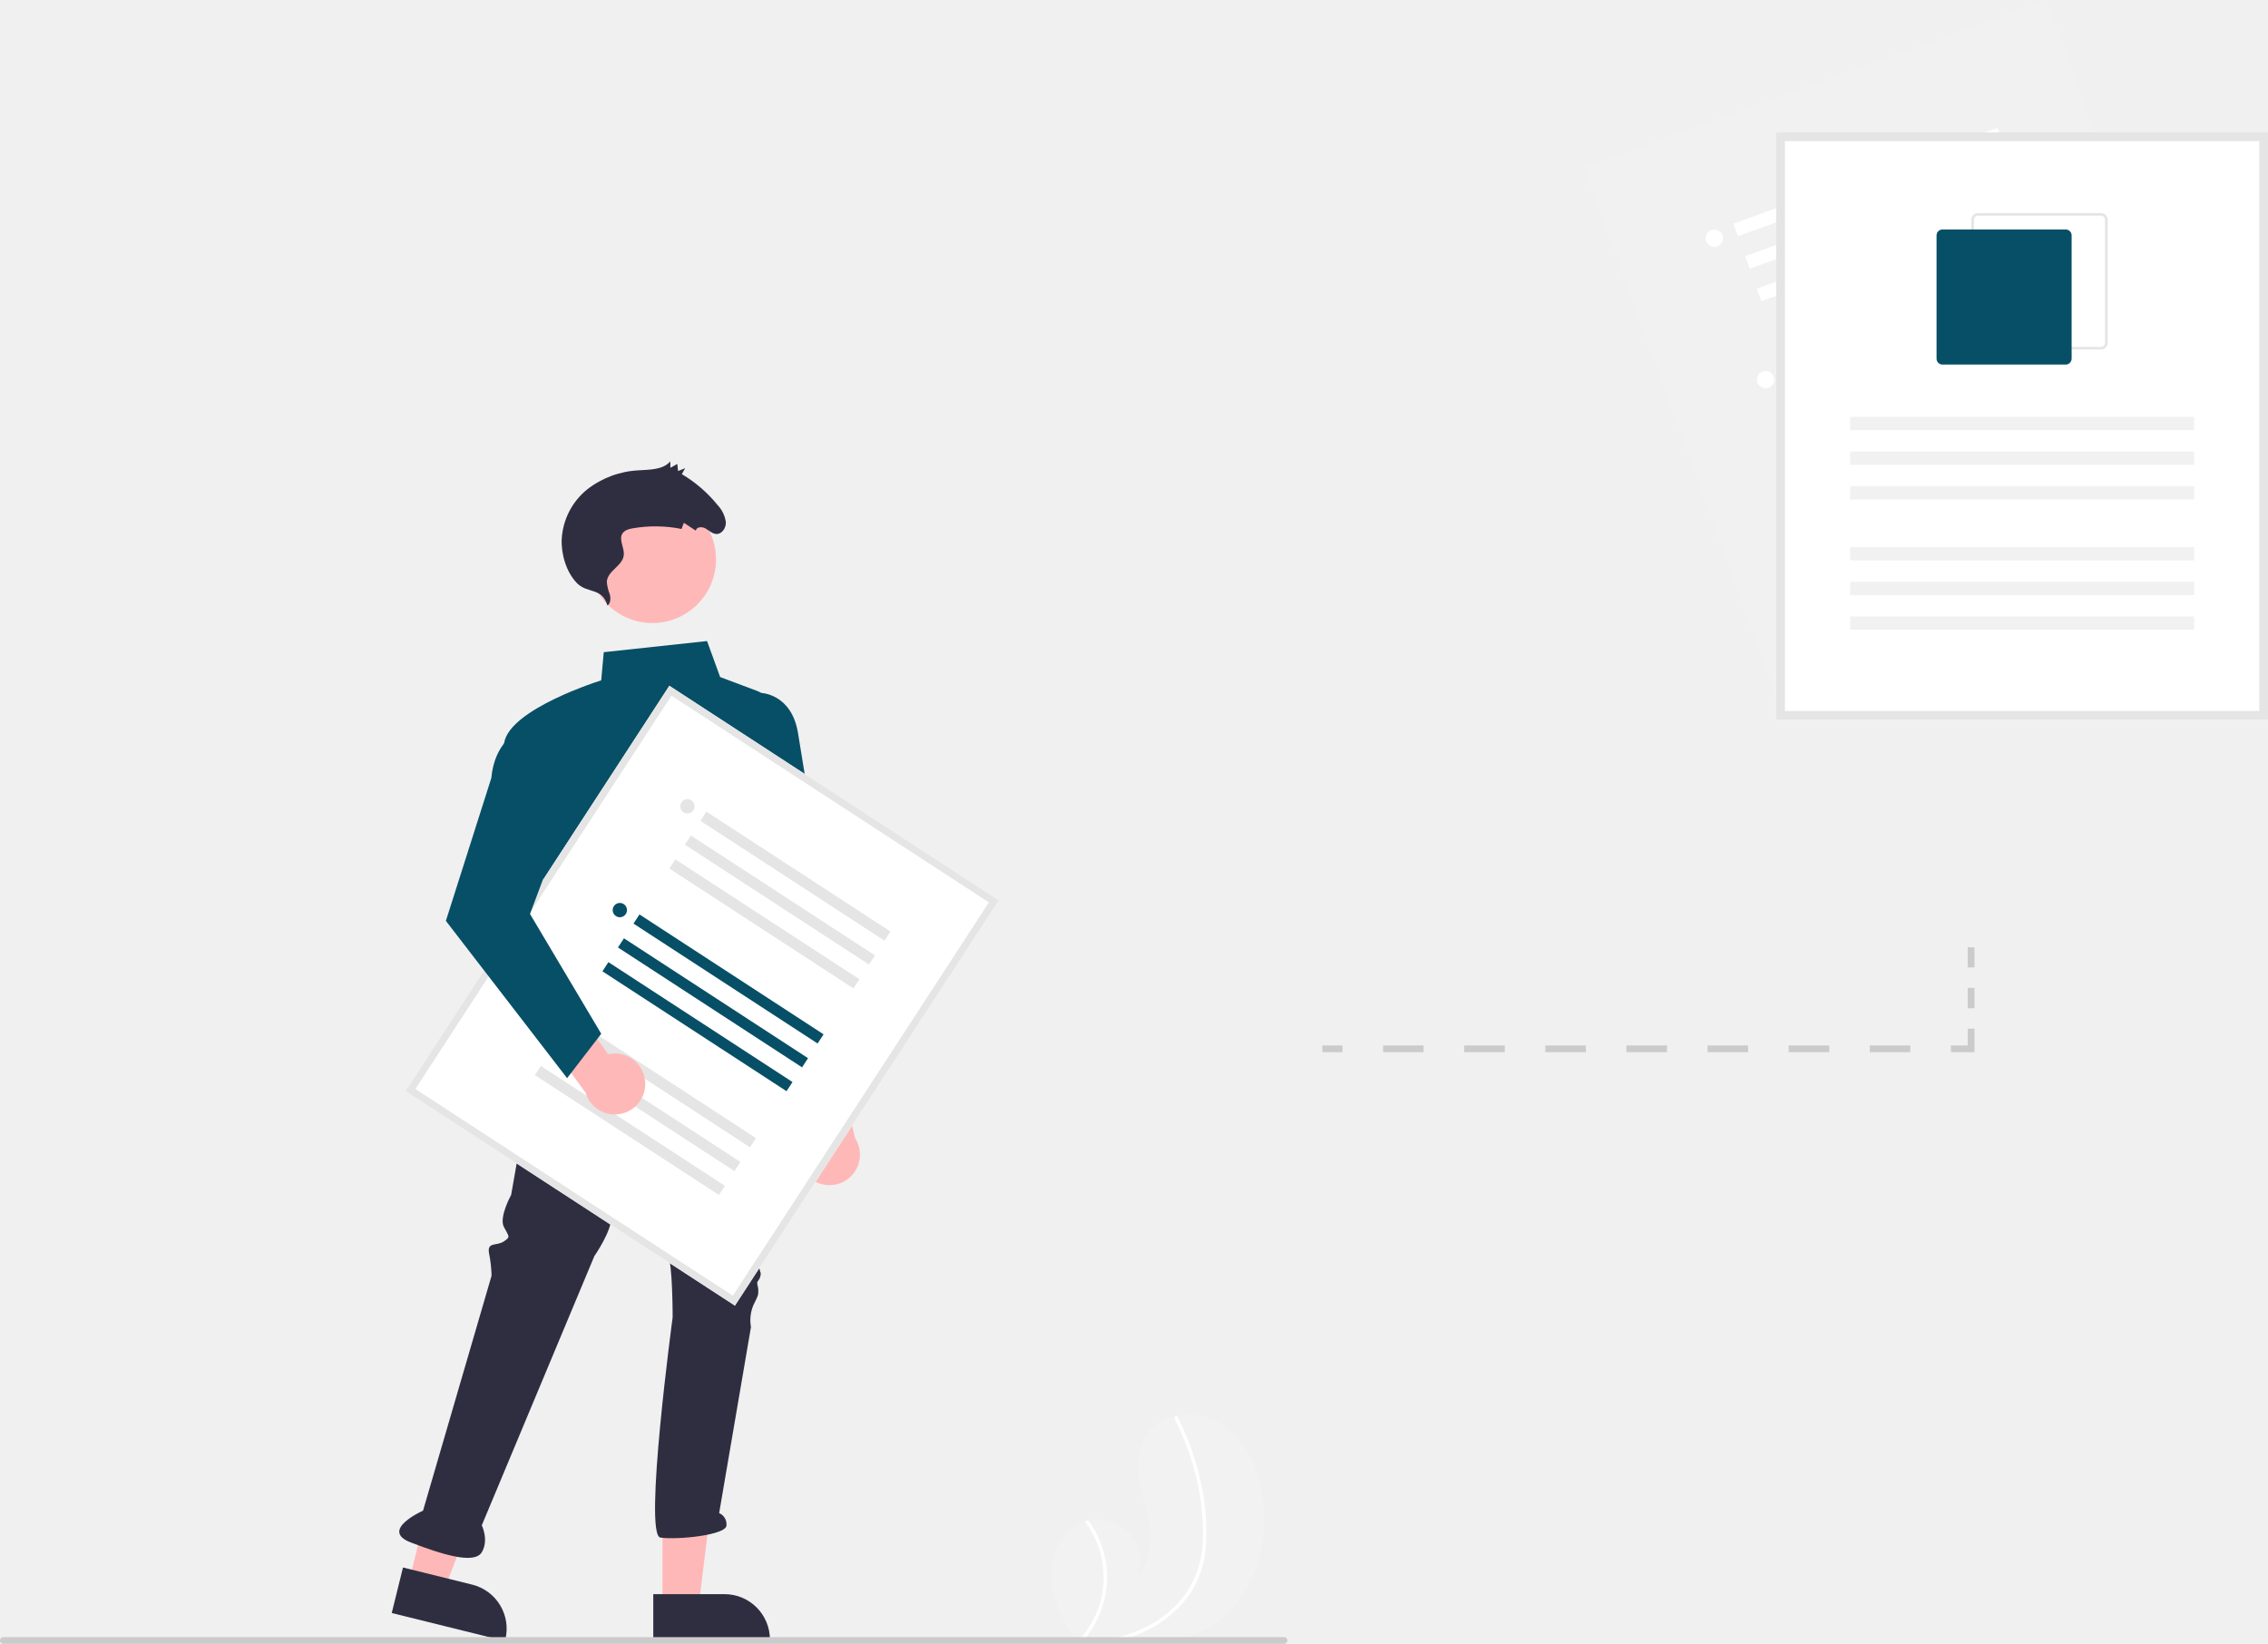
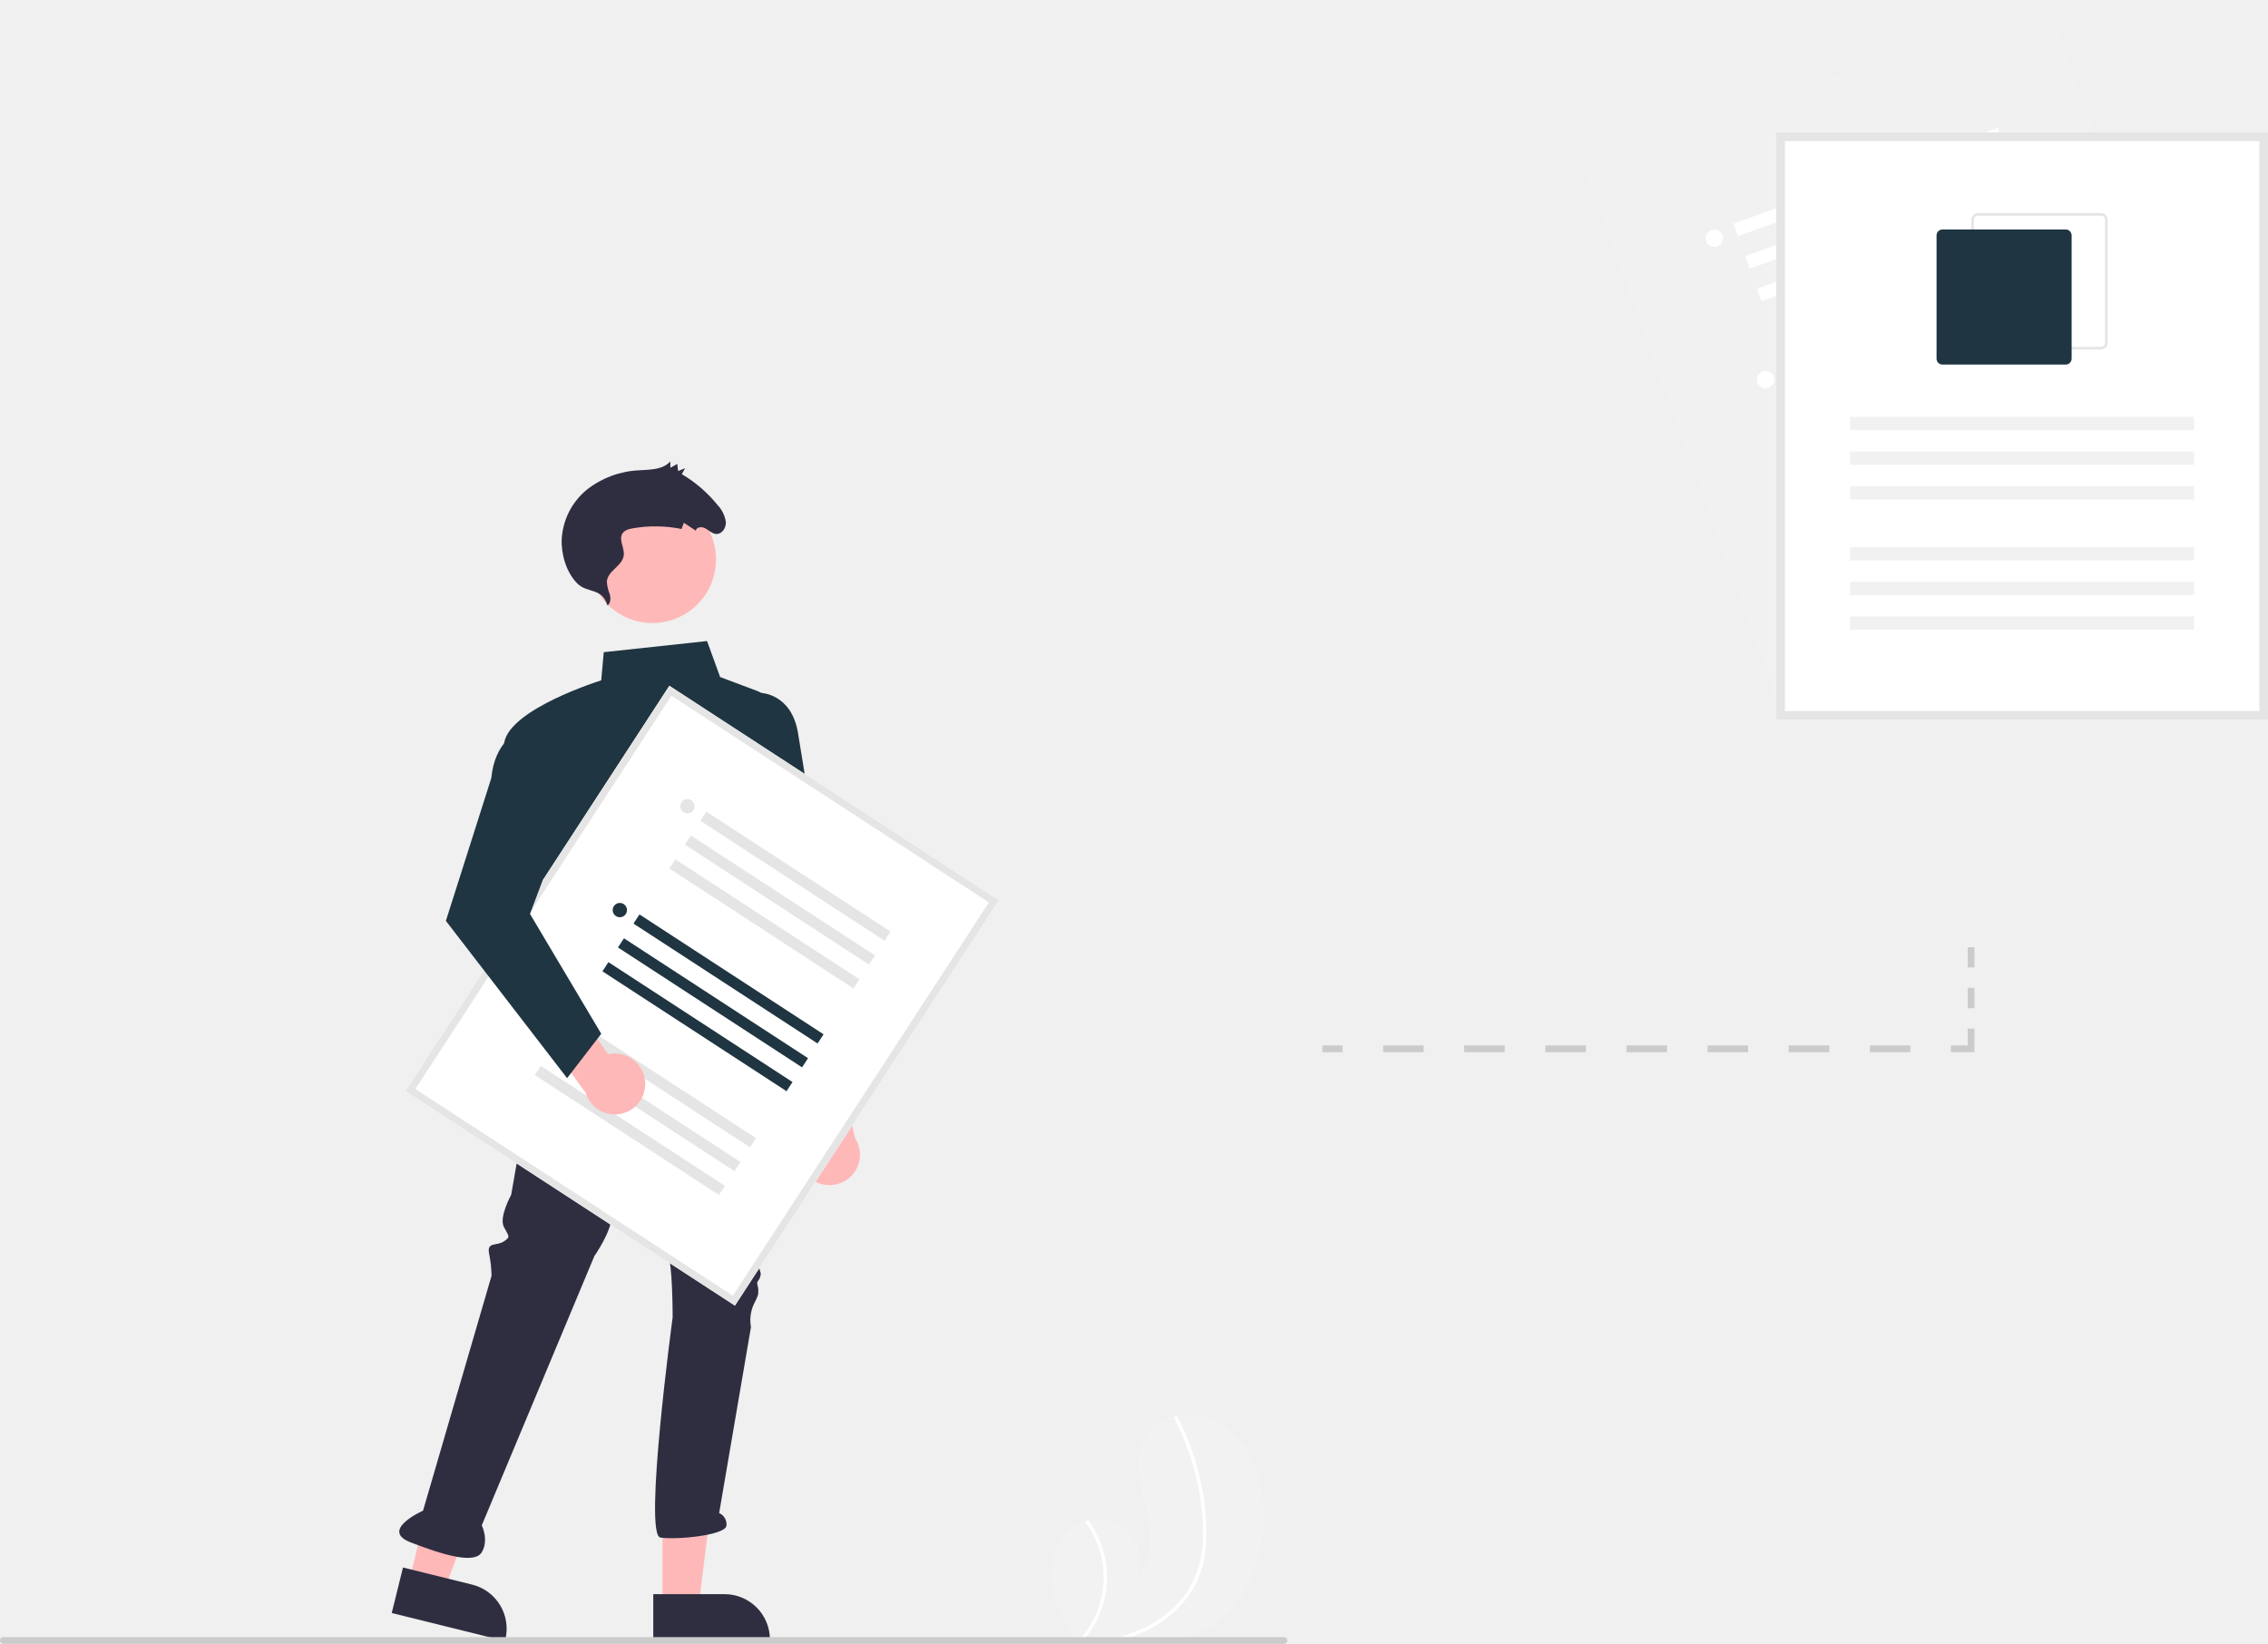
<svg xmlns="http://www.w3.org/2000/svg" id="ab75d497-6653-4412-a7ae-8a4fb5ef85b8" data-name="Layer 1" width="674.74" height="489" viewBox="0 0 674.74 489">
  <path d="M575.557,676.493c.752,5.893,3.518,11.285,6.469,16.479.098.177.198.351.301.528h30.667c.62-.161,1.232-.338,1.842-.528a33.524,33.524,0,0,0,9.683-4.764c11.282-8.129,15.624-23.489,13.663-37.252-1.219-8.551-4.972-17.281-12.28-21.887a18.437,18.437,0,0,0-13.257-2.323c-.116.021-.232.047-.351.071a13.68,13.68,0,0,0-9.163,6.442c-3.484,6.189-1.409,13.856.303,20.744,1.708,6.888,2.634,15.133-2.322,20.213a12.644,12.644,0,0,0-14.703-16.434c-.359.077-.713.164-1.061.269a11.773,11.773,0,0,0-2.42,1.013C577.082,662.331,574.715,669.85,575.557,676.493Z" transform="translate(-262.6299 -205.5)" fill="#f2f2f2" />
  <path d="M593.741,692.972c-.85.198-1.702.372-2.56.528h4.637c.607-.164,1.211-.338,1.81-.528q1.976-.618,3.89-1.417a34.9,34.9,0,0,0,13.404-9.665,27.282,27.282,0,0,0,4.228-6.907,31.369,31.369,0,0,0,2.164-8.839,62.859,62.859,0,0,0-1.246-18.746,78.24,78.24,0,0,0-6.112-18.334q-.503-1.049-1.04-2.085a.407.407,0,0,0-.272-.232.469.469,0,0,0-.351.071.556.556,0,0,0-.219.734,77.338,77.338,0,0,1,6.487,17.672,68.022,68.022,0,0,1,1.929,18.395,29.35,29.35,0,0,1-5.168,16.102,32.486,32.486,0,0,1-12.161,9.979A44.638,44.638,0,0,1,593.741,692.972Z" transform="translate(-262.6299 -205.5)" fill="#fff" />
  <path d="M583.564,693.5h1.367c.153-.174.301-.351.446-.528a29.14,29.14,0,0,0,6.134-13.106,28.433,28.433,0,0,0-2.452-17.696,29.092,29.092,0,0,0-2.65-4.386c-.359.077-.713.164-1.061.269a27.504,27.504,0,0,1-1.312,34.919C583.884,693.149,583.725,693.326,583.564,693.5Z" transform="translate(-262.6299 -205.5)" fill="#fff" />
  <path d="M931.058,369.721,793.522,419.601l-59.558-164.221L871.499,205.5Z" transform="translate(-262.6299 -205.5)" fill="#f1f1f1" />
  <path d="M931.058,369.721,793.522,419.601l-59.558-164.221L871.499,205.5Z" transform="translate(-262.6299 -205.5)" fill="#f1f1f1" />
  <rect x="791.595" y="299.319" width="83.646" height="3.955" transform="translate(-315.4196 96.69888) rotate(-19.93422)" fill="#fff" />
  <rect x="795.101" y="308.985" width="83.646" height="3.955" transform="translate(-318.5052 98.47329) rotate(-19.93422)" fill="#fff" />
  <rect x="798.607" y="318.652" width="83.646" height="3.955" transform="translate(-321.5908 100.2477) rotate(-19.93422)" fill="#fff" />
  <circle cx="525.276" cy="112.919" r="2.581" fill="#fff" />
  <rect x="776.489" y="257.666" width="83.646" height="3.955" transform="translate(-302.1237 89.05299) rotate(-19.93422)" fill="#fff" />
  <rect x="779.995" y="267.333" width="83.646" height="3.955" transform="translate(-305.2093 90.8274) rotate(-19.93422)" fill="#fff" />
  <rect x="783.501" y="276.999" width="83.646" height="3.955" transform="translate(-308.2949 92.60181) rotate(-19.93422)" fill="#fff" />
  <circle cx="510.023" cy="70.862" r="2.581" fill="#fff" />
  <rect x="806.848" y="341.375" width="83.646" height="3.955" transform="translate(-328.8445 104.419) rotate(-19.93422)" fill="#fff" />
  <rect x="810.354" y="351.042" width="83.646" height="3.955" transform="translate(-331.9302 106.1934) rotate(-19.93422)" fill="#fff" />
  <rect x="813.86" y="360.708" width="83.646" height="3.955" transform="translate(-335.0158 107.9678) rotate(-19.93422)" fill="#fff" />
  <circle cx="540.382" cy="154.571" r="2.581" fill="#fff" />
  <path d="M937.37,419.586l-146.301,0,0-174.687,146.301,0Z" transform="translate(-262.6299 -205.5)" fill="#fff" />
  <path d="M937.37,419.586l-146.301,0,0-174.687,146.301,0Zm-143.72-2.581,141.139,0,0-169.525-141.139,0Z" transform="translate(-262.6299 -205.5)" fill="#e5e5e5" />
  <path d="M887.725,309.465H851.052a1.953,1.953,0,0,1-1.951-1.951v-36.673a1.953,1.953,0,0,1,1.951-1.951l36.673,0a1.953,1.953,0,0,1,1.951,1.951l0,36.673A1.953,1.953,0,0,1,887.725,309.465Zm-36.673-39.794a1.172,1.172,0,0,0-1.17,1.17l0,36.673a1.172,1.172,0,0,0,1.17,1.17h36.673a1.172,1.172,0,0,0,1.17-1.17l0-36.673a1.172,1.172,0,0,0-1.17-1.17Z" transform="translate(-262.6299 -205.5)" fill="#e5e5e5" />
-   <path d="M877.192,313.951h-36.673a1.758,1.758,0,0,1-1.756-1.756v-36.673a1.758,1.758,0,0,1,1.756-1.756l36.673,0a1.758,1.758,0,0,1,1.756,1.756l0,36.673A1.758,1.758,0,0,1,877.192,313.951Z" transform="translate(-262.6299 -205.5)" fill="#074f66" />
+   <path d="M877.192,313.951h-36.673a1.758,1.758,0,0,1-1.756-1.756v-36.673a1.758,1.758,0,0,1,1.756-1.756l36.673,0a1.758,1.758,0,0,1,1.756,1.756l0,36.673A1.758,1.758,0,0,1,877.192,313.951Z" transform="translate(-262.6299 -205.5)" fill="#1f3541" />
  <rect x="550.419" y="123.992" width="102.341" height="3.955" fill="#f1f1f1" />
  <rect x="550.419" y="134.304" width="102.341" height="3.955" fill="#f1f1f1" />
  <rect x="550.419" y="144.615" width="102.341" height="3.955" fill="#f1f1f1" />
  <rect x="550.419" y="162.763" width="102.341" height="3.955" fill="#f1f1f1" />
  <rect x="550.419" y="173.075" width="102.341" height="3.955" fill="#f1f1f1" />
  <rect x="550.419" y="183.386" width="102.341" height="3.955" fill="#f1f1f1" />
  <polygon points="197.095 477.736 207.858 477.736 212.979 436.22 197.093 436.221 197.095 477.736" fill="#ffb8b8" />
  <path d="M456.979,679.722l21.197-.001h.001a13.509,13.509,0,0,1,13.508,13.508v.439l-34.706.001Z" transform="translate(-262.6299 -205.5)" fill="#2f2e41" />
  <polygon points="121.713 470.364 132.161 472.95 147.106 433.88 131.686 430.064 121.713 470.364" fill="#ffb8b8" />
  <path d="M382.522,671.793l20.576,5.092.001 0a13.509,13.509,0,0,1,9.867,16.358l-.105.426-33.689-8.337Z" transform="translate(-262.6299 -205.5)" fill="#2f2e41" />
  <path d="M424.16,507.094l-9.464,53.875s-3.64,6.552-2.184,9.464,2.184,2.912,0,4.368-5.096,0-4.368,3.64a37.163,37.163,0,0,1,.728,6.552l-20.385,69.891s-13.105,5.824-3.64,9.464,18.929,6.552,21.113,2.912,0-8.008,0-8.008l33.49-80.084s5.096-7.28,5.096-11.649S461.29,531.847,461.29,531.847s.728,31.306,1.456,33.49-1.456,6.552-1.456,9.464-1.456,2.912,0,4.368,1.456,18.201,1.456,18.201-8.736,64.795-3.64,65.523,19.657-.728,19.657-3.64a3.633,3.633,0,0,0-2.184-3.64L486.043,600.282a11.584,11.584,0,0,1,.728-6.552c1.456-2.912,1.456-2.912,1.456-4.368s-.728-2.184,0-2.912a3.595,3.595,0,0,0,.728-2.184s-1.456-4.368-.728-5.096,16.745-55.331,11.649-61.883S424.16,507.094,424.16,507.094Z" transform="translate(-262.6299 -205.5)" fill="#2f2e41" />
  <circle cx="194.091" cy="166.406" r="18.929" fill="#ffb8b8" />
  <path d="M443.347,385.613c.973-.653,1.011-2.146.685-3.358a12.604,12.604,0,0,1-.868-3.636c.139-3.378,4.791-4.733,5.057-8.094.163-2.067-1.441-4.353-.515-6.143.585-1.13,1.944-1.507,3.182-1.724a39.538,39.538,0,0,1,14.502.195l.697-1.832,3.543,2.338c.193-1.137,1.767-1.251,2.796-.705s1.919,1.488,3.041,1.67c1.789.29,3.203-1.647,3.109-3.511a9.176,9.176,0,0,0-2.423-5.025,39.849,39.849,0,0,0-10.673-9.239l.983-1.772-2.105.846-.231-2.119-2.051,1.153-.029-1.908c-2.196,2.522-6.021,2.435-9.378,2.662a26.995,26.995,0,0,0-15.423,5.734,20.507,20.507,0,0,0-7.506,14.74c-.191,4.453,1.345,9.873,4.633,13.176C437.361,382.061,441.789,380.24,443.347,385.613Z" transform="translate(-262.6299 -205.5)" fill="#2f2e41" />
  <path d="M503.167,555.56a9.013,9.013,0,0,1,.777-13.799l-5.049-19.969,11.387-6.028,6.734,28.3a9.062,9.062,0,0,1-13.848,11.496Z" transform="translate(-262.6299 -205.5)" fill="#ffb8b8" />
-   <path d="M472.735,529.717c-23.009.002-44.189-10.412-44.475-10.555l-.238-.119-1.931-46.339c-.56-1.638-11.585-33.949-13.453-44.219-1.892-10.405,25.528-19.537,28.858-20.605l.756-8.371,30.728-3.311,3.895,10.71,11.024,4.134a5.453,5.453,0,0,1,3.379,6.406l-6.127,24.916,12.052,82.433-.309.139A58.502,58.502,0,0,1,472.735,529.717Z" transform="translate(-262.6299 -205.5)" fill="#074f66" />
-   <path d="M500.206,534.889,489.542,490.99l-11.558-52.974,5.867-26.402H488.867c.092,0,9.207.136,11.169,11.911,1.901,11.404,7.633,47.7,7.69,48.065l9.688,62.001Z" transform="translate(-262.6299 -205.5)" fill="#074f66" />
+   <path d="M472.735,529.717c-23.009.002-44.189-10.412-44.475-10.555l-.238-.119-1.931-46.339c-.56-1.638-11.585-33.949-13.453-44.219-1.892-10.405,25.528-19.537,28.858-20.605l.756-8.371,30.728-3.311,3.895,10.71,11.024,4.134a5.453,5.453,0,0,1,3.379,6.406l-6.127,24.916,12.052,82.433-.309.139A58.502,58.502,0,0,1,472.735,529.717Z" transform="translate(-262.6299 -205.5)" fill="#1f3541" />
+   <path d="M500.206,534.889,489.542,490.99l-11.558-52.974,5.867-26.402H488.867c.092,0,9.207.136,11.169,11.911,1.901,11.404,7.633,47.7,7.69,48.065l9.688,62.001Z" transform="translate(-262.6299 -205.5)" fill="#1f3541" />
  <path d="M644.63,694.5h-381a1,1,0,0,1,0-2h381a1,1,0,0,1,0,2Z" transform="translate(-262.6299 -205.5)" fill="#cbcbcb" />
  <path d="M481.274,593.886,383.265,530.067l78.501-120.556,98.009,63.819Z" transform="translate(-262.6299 -205.5)" fill="#fff" />
  <path d="M481.274,593.886,383.265,530.067l78.501-120.556,98.009,63.819Zm-95.068-64.44,94.447,61.499,76.181-116.993-94.447-61.499Z" transform="translate(-262.6299 -205.5)" fill="#e5e5e5" />
-   <rect x="477.744" y="464.04" width="3.257" height="65.357" transform="translate(-461.0867 421.8896) rotate(-56.92966)" fill="#074f66" />
-   <rect x="473.123" y="471.136" width="3.257" height="65.357" transform="matrix(0.54567, -0.838, 0.838, 0.54567, -469.1327, 421.2414)" fill="#074f66" />
-   <rect x="468.502" y="478.232" width="3.257" height="65.357" transform="translate(-477.1787 420.5933) rotate(-56.92966)" fill="#074f66" />
-   <circle cx="184.404" cy="270.731" r="2.126" fill="#074f66" />
+   <rect x="477.744" y="464.04" width="3.257" height="65.357" transform="translate(-461.0867 421.8896) rotate(-56.92966)" fill="#1f3541" />
+   <rect x="473.123" y="471.136" width="3.257" height="65.357" transform="matrix(0.54567, -0.838, 0.838, 0.54567, -469.1327, 421.2414)" fill="#1f3541" />
+   <rect x="468.502" y="478.232" width="3.257" height="65.357" transform="translate(-477.1787 420.5933) rotate(-56.92966)" fill="#1f3541" />
+   <circle cx="184.404" cy="270.731" r="2.126" fill="#1f3541" />
  <rect x="497.654" y="433.463" width="3.257" height="65.357" transform="translate(-426.4169 424.6824) rotate(-56.92966)" fill="#e5e5e5" />
  <rect x="493.034" y="440.559" width="3.257" height="65.357" transform="translate(-434.4629 424.0342) rotate(-56.92966)" fill="#e5e5e5" />
  <rect x="488.413" y="447.655" width="3.257" height="65.357" transform="matrix(0.54567, -0.838, 0.838, 0.54567, -442.5088, 423.3861)" fill="#e5e5e5" />
  <circle cx="204.508" cy="239.857" r="2.126" fill="#e5e5e5" />
  <rect x="457.64" y="494.914" width="3.257" height="65.357" transform="translate(-496.0932 419.0696) rotate(-56.92966)" fill="#e5e5e5" />
  <rect x="453.019" y="502.01" width="3.257" height="65.357" transform="translate(-504.1391 418.4215) rotate(-56.92966)" fill="#e5e5e5" />
  <rect x="448.398" y="509.107" width="3.257" height="65.357" transform="translate(-512.1851 417.7733) rotate(-56.92966)" fill="#e5e5e5" />
  <circle cx="164.494" cy="301.308" r="2.126" fill="#e5e5e5" />
  <path d="M454.576,527.471a9.013,9.013,0,0,0-11.004-8.362L431.652,502.311l-11.975,4.754,17.166,23.485a9.062,9.062,0,0,0,17.733-3.079Z" transform="translate(-262.6299 -205.5)" fill="#ffb8b8" />
-   <path d="M431.346,526.226l-36.066-46.789,13.514-42.471c.99-10.678,7.672-13.66,7.956-13.781l.434-.186,11.759,31.359-8.634,23.024,21.192,35.642Z" transform="translate(-262.6299 -205.5)" fill="#074f66" />
+   <path d="M431.346,526.226l-36.066-46.789,13.514-42.471c.99-10.678,7.672-13.66,7.956-13.781l.434-.186,11.759,31.359-8.634,23.024,21.192,35.642Z" transform="translate(-262.6299 -205.5)" fill="#1f3541" />
  <rect x="393.406" y="311" width="6" height="2" fill="#cbcbcb" />
  <path d="M830.969,518.5H818.902v-2H830.969Zm-24.133,0H794.769v-2h12.067Zm-24.133,0H770.636v-2h12.067Zm-24.134,0H746.502v-2h12.067Zm-24.133,0H722.369v-2h12.067Zm-24.133,0H698.236v-2h12.067Zm-24.133,0H674.102v-2h12.067Z" transform="translate(-262.6299 -205.5)" fill="#cbcbcb" />
  <polygon points="587.406 313 580.406 313 580.406 311 585.406 311 585.406 306 587.406 306 587.406 313" fill="#cbcbcb" />
  <rect x="585.406" y="293.86" width="2" height="6.07" fill="#cbcbcb" />
  <rect x="585.406" y="281.79" width="2" height="6" fill="#cbcbcb" />
</svg>
